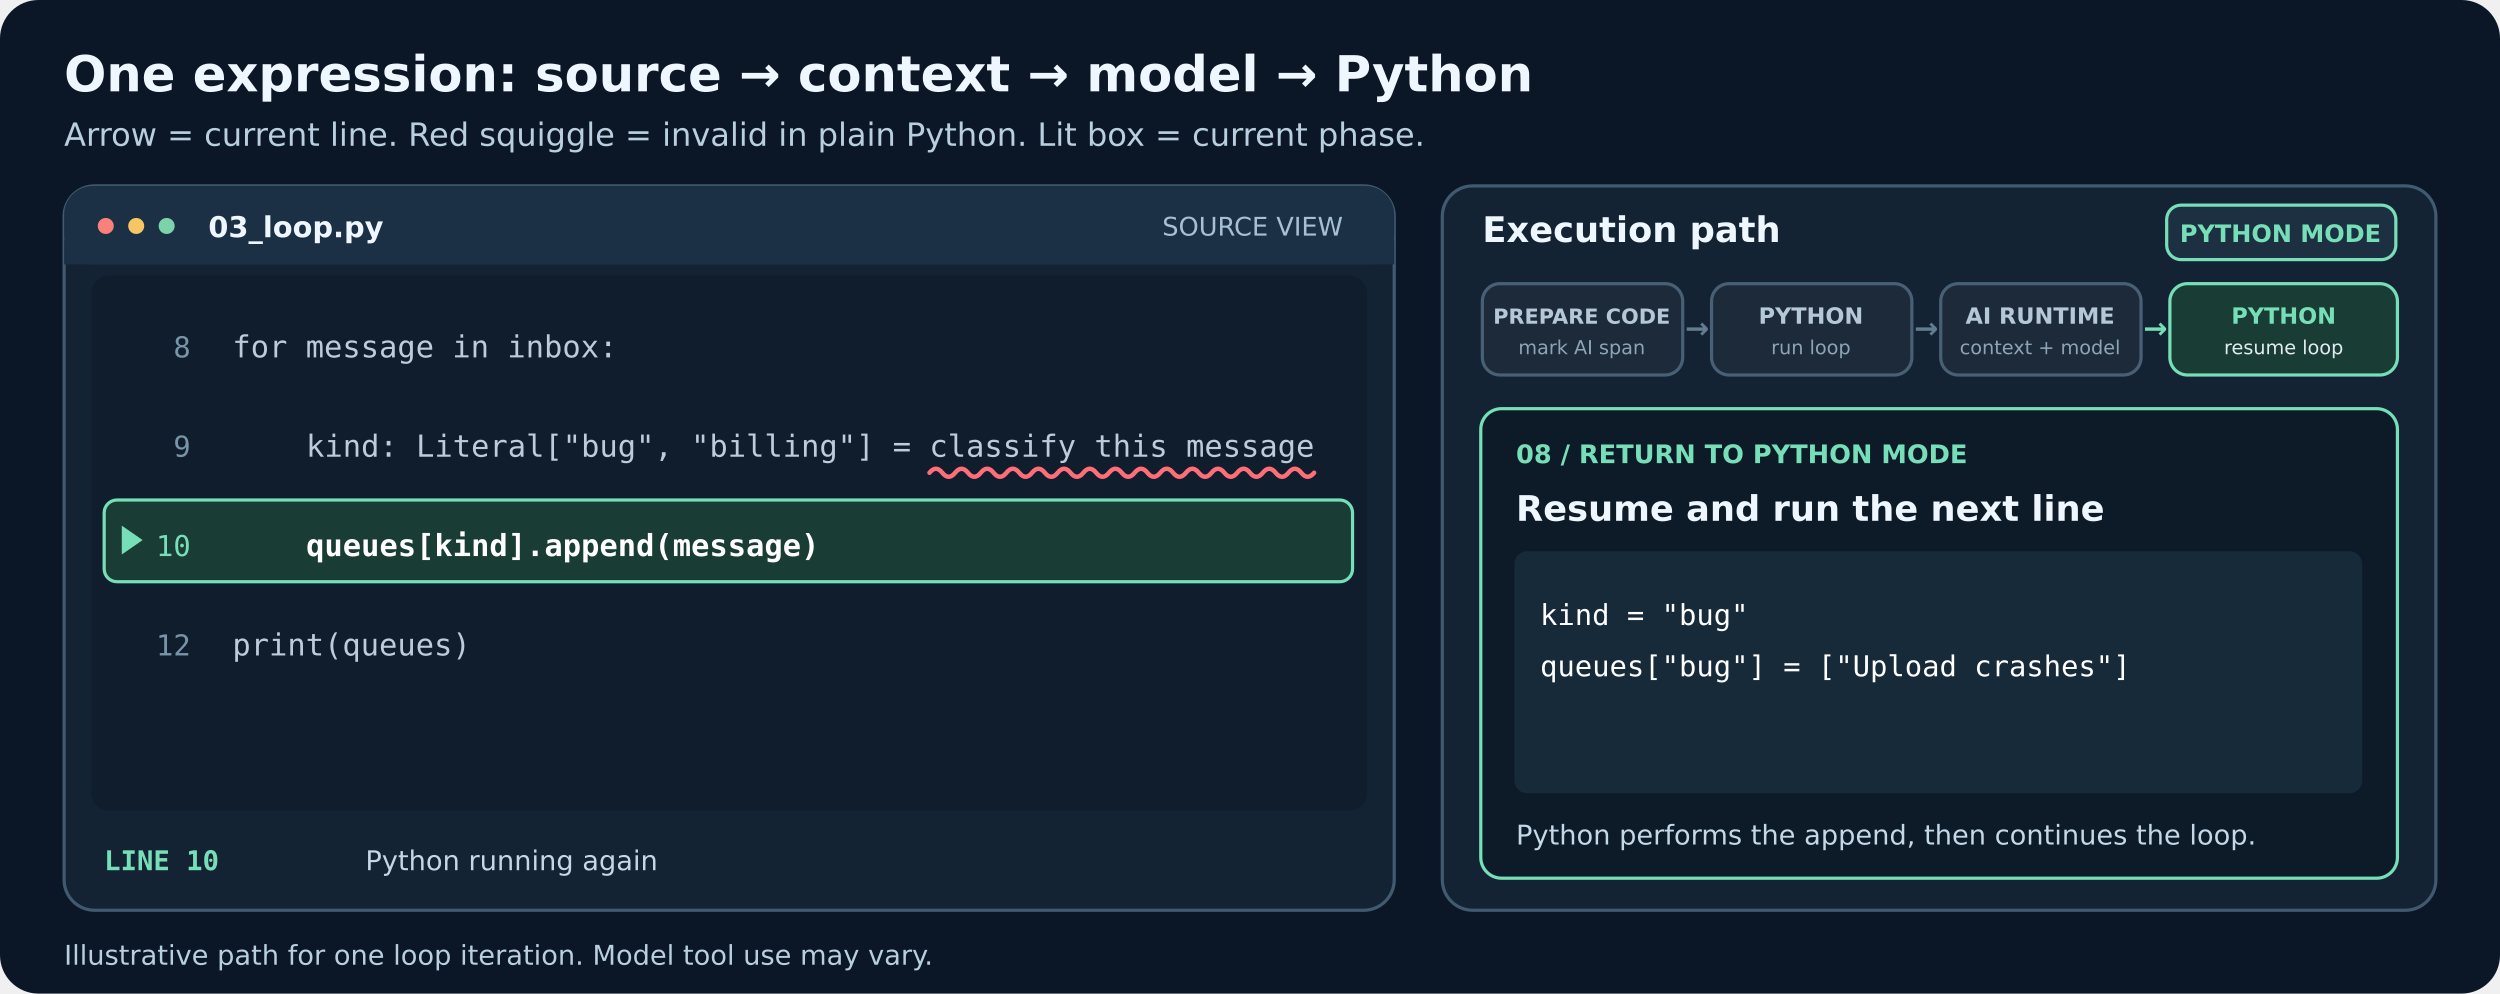
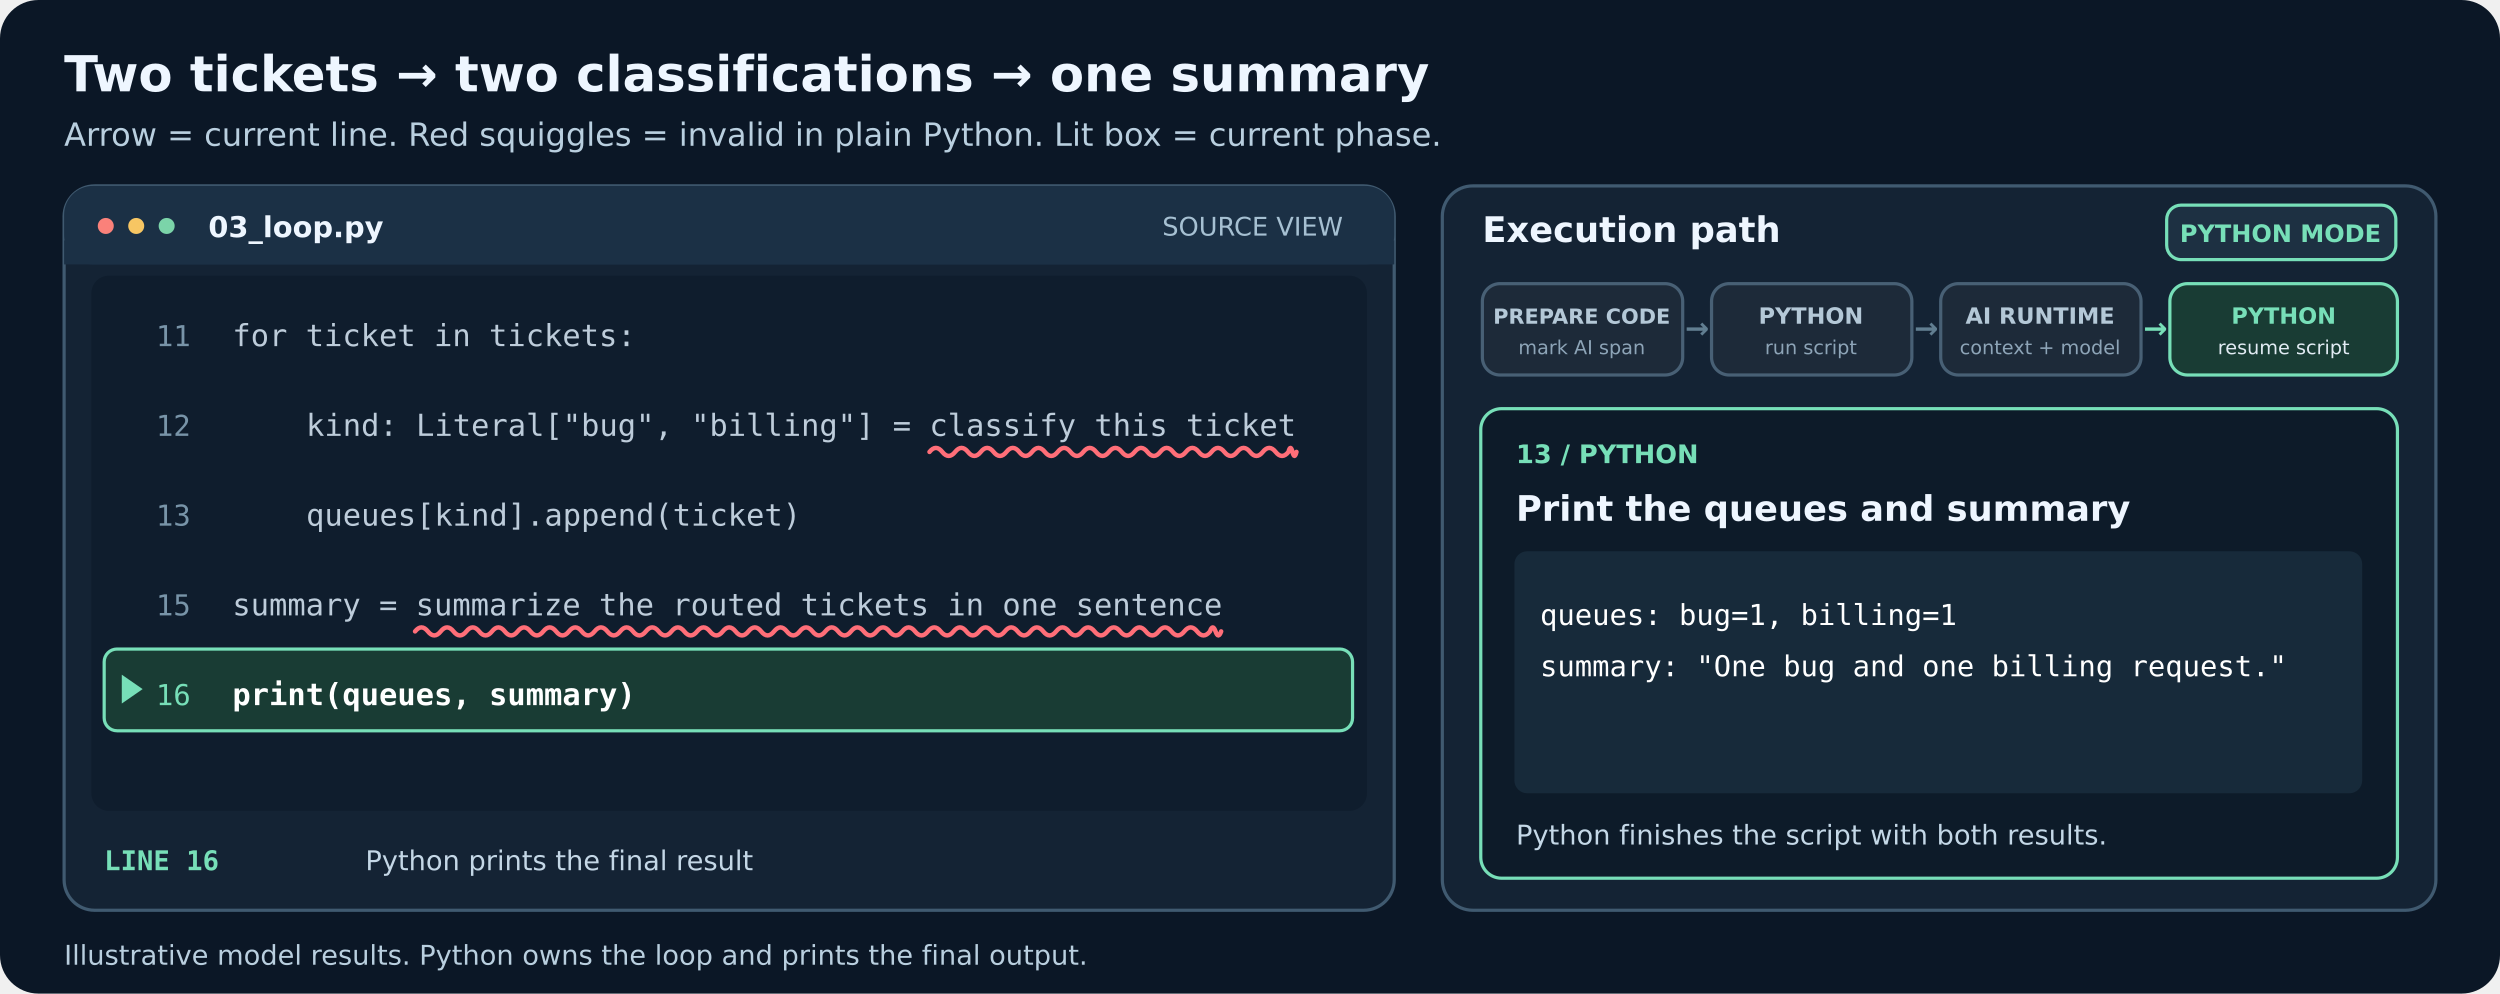
<svg xmlns="http://www.w3.org/2000/svg" width="1560" height="620" viewBox="0 0 1560 620" role="img" aria-labelledby="title description">
  <rect x="0" y="0" width="1560" height="620" rx="24" fill="#0b1726" stroke="none" stroke-width="1" />
-   <text x="40" y="57" text-anchor="start" fill="#eef6ff" font-family="DejaVu Sans, Arial, sans-serif" font-size="31" font-weight="700">One expression: source → context → model → Python</text>
-   <text x="40" y="91" text-anchor="start" fill="#b9cfdf" font-family="DejaVu Sans, Arial, sans-serif" font-size="20" font-weight="400">Arrow = current line. Red squiggle = invalid in plain Python. Lit box = current phase.</text>
+   <text x="40" y="57" text-anchor="start" fill="#eef6ff" font-family="DejaVu Sans, Arial, sans-serif" font-size="31" font-weight="700">Two tickets → two classifications → one summary</text>
+   <text x="40" y="91" text-anchor="start" fill="#b9cfdf" font-family="DejaVu Sans, Arial, sans-serif" font-size="20" font-weight="400">Arrow = current line. Red squiggles = invalid in plain Python. Lit box = current phase.</text>
  <rect x="40" y="116" width="830" height="452" rx="19" fill="#142334" stroke="#405a70" stroke-width="2" />
  <rect x="40" y="116" width="830" height="49" rx="18" fill="#1b3045" stroke="none" stroke-width="1" />
  <rect x="40" y="150" width="830" height="15" rx="0" fill="#1b3045" stroke="none" stroke-width="1" />
  <circle cx="66" cy="141" r="5" fill="#fa817a" />
  <circle cx="85" cy="141" r="5" fill="#f7c663" />
  <circle cx="104" cy="141" r="5" fill="#7bd4a9" />
  <text x="130" y="148" text-anchor="start" fill="#eef6ff" font-family="DejaVu Sans, Arial, sans-serif" font-size="18" font-weight="700">03_loop.py</text>
  <text x="838" y="147" text-anchor="end" fill="#a6c0d2" font-family="DejaVu Sans, Arial, sans-serif" font-size="16" font-weight="400">SOURCE VIEW</text>
  <rect x="57" y="172" width="796" height="334" rx="11" fill="#0f1d2d" stroke="none" stroke-width="1" />
-   <text x="119" y="223" text-anchor="end" fill="#7894a8" font-family="DejaVu Sans Mono, monospace" font-size="18" font-weight="400">8</text>
-   <text x="145" y="223" text-anchor="start" fill="#bdccda" font-family="DejaVu Sans Mono, monospace" font-size="19" font-weight="400">for message in inbox:</text>
-   <text x="119" y="285" text-anchor="end" fill="#7894a8" font-family="DejaVu Sans Mono, monospace" font-size="18" font-weight="400">9</text>
-   <text x="191" y="285" text-anchor="start" fill="#bdccda" font-family="DejaVu Sans Mono, monospace" font-size="19" font-weight="400">kind: Literal["bug", "billing"] = classify this message</text>
-   <path d="M580 295 q4 -5 8 0 q4 5 8 0 q4 -5 8 0 q4 5 8 0 q4 -5 8 0 q4 5 8 0 q4 -5 8 0 q4 5 8 0 q4 -5 8 0 q4 5 8 0 q4 -5 8 0 q4 5 8 0 q4 -5 8 0 q4 5 8 0 q4 -5 8 0 q4 5 8 0 q4 -5 8 0 q4 5 8 0 q4 -5 8 0 q4 5 8 0 q4 -5 8 0 q4 5 8 0 q4 -5 8 0 q4 5 8 0 q4 -5 8 0 q4 5 8 0 q4 -5 8 0 q4 5 8 0 q4 -5 8 0 q4 5 8 0" fill="none" stroke="#ff6e78" stroke-width="2.8" stroke-linecap="round" />
-   <rect x="65" y="312" width="779" height="51" rx="8" fill="#193c34" stroke="#77dfb8" stroke-width="2" />
-   <path d="M76 328l13 9-13 9z" fill="#77dfb8" />
-   <text x="119" y="347" text-anchor="end" fill="#77dfb8" font-family="DejaVu Sans Mono, monospace" font-size="18" font-weight="400">10</text>
-   <text x="191" y="347" text-anchor="start" fill="#ffffff" font-family="DejaVu Sans Mono, monospace" font-size="19" font-weight="700">queues[kind].append(message)</text>
-   <text x="119" y="409" text-anchor="end" fill="#7894a8" font-family="DejaVu Sans Mono, monospace" font-size="18" font-weight="400">12</text>
-   <text x="145" y="409" text-anchor="start" fill="#bdccda" font-family="DejaVu Sans Mono, monospace" font-size="19" font-weight="400">print(queues)</text>
-   <text x="65" y="543" text-anchor="start" fill="#77dfb8" font-family="DejaVu Sans Mono, monospace" font-size="17" font-weight="700">LINE 10</text>
-   <text x="228" y="543" text-anchor="start" fill="#c4d7e6" font-family="DejaVu Sans, Arial, sans-serif" font-size="17" font-weight="400">Python running again</text>
+   <text x="119" y="216" text-anchor="end" fill="#7894a8" font-family="DejaVu Sans Mono, monospace" font-size="18" font-weight="400">11</text>
+   <text x="145" y="216" text-anchor="start" fill="#bdccda" font-family="DejaVu Sans Mono, monospace" font-size="19" font-weight="400">for ticket in tickets:</text>
+   <text x="119" y="272" text-anchor="end" fill="#7894a8" font-family="DejaVu Sans Mono, monospace" font-size="18" font-weight="400">12</text>
+   <text x="191" y="272" text-anchor="start" fill="#bdccda" font-family="DejaVu Sans Mono, monospace" font-size="19" font-weight="400">kind: Literal["bug", "billing"] = classify this ticket</text>
+   <path d="M580 282 q4 -5 8 0 q4 5 8 0 q4 -5 8 0 q4 5 8 0 q4 -5 8 0 q4 5 8 0 q4 -5 8 0 q4 5 8 0 q4 -5 8 0 q4 5 8 0 q4 -5 8 0 q4 5 8 0 q4 -5 8 0 q4 5 8 0 q4 -5 8 0 q4 5 8 0 q4 -5 8 0 q4 5 8 0 q4 -5 8 0 q4 5 8 0 q4 -5 8 0 q4 5 8 0 q4 -5 8 0 q4 5 8 0 q4 -5 8 0 q4 5 8 0 q4 -5 8 0 q4 5 8 0 q1.25 -5 2.5 0 q1.25 5 2.5 0" fill="none" stroke="#ff6e78" stroke-width="2.8" stroke-linecap="round" />
+   <text x="119" y="328" text-anchor="end" fill="#7894a8" font-family="DejaVu Sans Mono, monospace" font-size="18" font-weight="400">13</text>
+   <text x="191" y="328" text-anchor="start" fill="#bdccda" font-family="DejaVu Sans Mono, monospace" font-size="19" font-weight="400">queues[kind].append(ticket)</text>
+   <text x="119" y="384" text-anchor="end" fill="#7894a8" font-family="DejaVu Sans Mono, monospace" font-size="18" font-weight="400">15</text>
+   <text x="145" y="384" text-anchor="start" fill="#bdccda" font-family="DejaVu Sans Mono, monospace" font-size="19" font-weight="400">summary = summarize the routed tickets in one sentence</text>
+   <path d="M259 394 q4 -5 8 0 q4 5 8 0 q4 -5 8 0 q4 5 8 0 q4 -5 8 0 q4 5 8 0 q4 -5 8 0 q4 5 8 0 q4 -5 8 0 q4 5 8 0 q4 -5 8 0 q4 5 8 0 q4 -5 8 0 q4 5 8 0 q4 -5 8 0 q4 5 8 0 q4 -5 8 0 q4 5 8 0 q4 -5 8 0 q4 5 8 0 q4 -5 8 0 q4 5 8 0 q4 -5 8 0 q4 5 8 0 q4 -5 8 0 q4 5 8 0 q4 -5 8 0 q4 5 8 0 q4 -5 8 0 q4 5 8 0 q4 -5 8 0 q4 5 8 0 q4 -5 8 0 q4 5 8 0 q4 -5 8 0 q4 5 8 0 q4 -5 8 0 q4 5 8 0 q4 -5 8 0 q4 5 8 0 q4 -5 8 0 q4 5 8 0 q4 -5 8 0 q4 5 8 0 q4 -5 8 0 q4 5 8 0 q4 -5 8 0 q4 5 8 0 q4 -5 8 0 q4 5 8 0 q4 -5 8 0 q4 5 8 0 q4 -5 8 0 q4 5 8 0 q4 -5 8 0 q4 5 8 0 q4 -5 8 0 q4 5 8 0 q4 -5 8 0 q4 5 8 0 q4 -5 8 0 q4 5 8 0 q1.75 -5 3.5 0 q1.75 5 3.5 0" fill="none" stroke="#ff6e78" stroke-width="2.8" stroke-linecap="round" />
+   <rect x="65" y="405" width="779" height="51" rx="8" fill="#193c34" stroke="#77dfb8" stroke-width="2" />
+   <path d="M76 421l13 9-13 9z" fill="#77dfb8" />
+   <text x="119" y="440" text-anchor="end" fill="#77dfb8" font-family="DejaVu Sans Mono, monospace" font-size="18" font-weight="400">16</text>
+   <text x="145" y="440" text-anchor="start" fill="#ffffff" font-family="DejaVu Sans Mono, monospace" font-size="19" font-weight="700">print(queues, summary)</text>
+   <text x="65" y="543" text-anchor="start" fill="#77dfb8" font-family="DejaVu Sans Mono, monospace" font-size="17" font-weight="700">LINE 16</text>
+   <text x="228" y="543" text-anchor="start" fill="#c4d7e6" font-family="DejaVu Sans, Arial, sans-serif" font-size="17" font-weight="400">Python prints the final result</text>
  <rect x="900" y="116" width="620" height="452" rx="19" fill="#142334" stroke="#405a70" stroke-width="2" />
  <text x="925" y="151" text-anchor="start" fill="#eef6ff" font-family="DejaVu Sans, Arial, sans-serif" font-size="22" font-weight="700">Execution path</text>
  <rect x="1352" y="128" width="143" height="34" rx="9" fill="#1d3042" stroke="#77dfb8" stroke-width="2" />
  <text x="1423" y="151" text-anchor="middle" fill="#77dfb8" font-family="DejaVu Sans, Arial, sans-serif" font-size="15" font-weight="700">PYTHON MODE</text>
  <rect x="925" y="177" width="125" height="57" rx="11" fill="#1d2a39" stroke="#486075" stroke-width="2" />
  <text x="987" y="202" text-anchor="middle" fill="#b4c8d7" font-family="DejaVu Sans, Arial, sans-serif" font-size="13" font-weight="700">PREPARE CODE</text>
  <text x="987" y="221" text-anchor="middle" fill="#8da4b7" font-family="DejaVu Sans, Arial, sans-serif" font-size="12" font-weight="400">mark AI span</text>
  <rect x="1068" y="177" width="125" height="57" rx="11" fill="#1d2a39" stroke="#486075" stroke-width="2" />
  <text x="1130" y="202" text-anchor="middle" fill="#b4c8d7" font-family="DejaVu Sans, Arial, sans-serif" font-size="14" font-weight="700">PYTHON</text>
-   <text x="1130" y="221" text-anchor="middle" fill="#8da4b7" font-family="DejaVu Sans, Arial, sans-serif" font-size="12" font-weight="400">run loop</text>
+   <text x="1130" y="221" text-anchor="middle" fill="#8da4b7" font-family="DejaVu Sans, Arial, sans-serif" font-size="12" font-weight="400">run script</text>
  <rect x="1211" y="177" width="125" height="57" rx="11" fill="#1d2a39" stroke="#486075" stroke-width="2" />
  <text x="1273" y="202" text-anchor="middle" fill="#b4c8d7" font-family="DejaVu Sans, Arial, sans-serif" font-size="14" font-weight="700">AI RUNTIME</text>
  <text x="1273" y="221" text-anchor="middle" fill="#8da4b7" font-family="DejaVu Sans, Arial, sans-serif" font-size="12" font-weight="400">context + model</text>
  <rect x="1354" y="177" width="142" height="57" rx="11" fill="#193c34" stroke="#77dfb8" stroke-width="2" />
  <text x="1425" y="202" text-anchor="middle" fill="#77dfb8" font-family="DejaVu Sans, Arial, sans-serif" font-size="14" font-weight="700">PYTHON</text>
-   <text x="1425" y="221" text-anchor="middle" fill="#e1ebf3" font-family="DejaVu Sans, Arial, sans-serif" font-size="12" font-weight="400">resume loop</text>
+   <text x="1425" y="221" text-anchor="middle" fill="#e1ebf3" font-family="DejaVu Sans, Arial, sans-serif" font-size="12" font-weight="400">resume script</text>
  <text x="1059" y="211" text-anchor="middle" fill="#617e91" font-family="DejaVu Sans, Arial, sans-serif" font-size="18" font-weight="700">→</text>
  <text x="1202" y="211" text-anchor="middle" fill="#617e91" font-family="DejaVu Sans, Arial, sans-serif" font-size="18" font-weight="700">→</text>
  <text x="1345" y="211" text-anchor="middle" fill="#77dfb8" font-family="DejaVu Sans, Arial, sans-serif" font-size="18" font-weight="700">→</text>
  <rect x="924" y="255" width="572" height="293" rx="13" fill="#0d1b29" stroke="#77dfb8" stroke-width="2" />
-   <text x="946" y="289" text-anchor="start" fill="#77dfb8" font-family="DejaVu Sans, Arial, sans-serif" font-size="16" font-weight="700">08 / RETURN TO PYTHON MODE</text>
-   <text x="946" y="325" text-anchor="start" fill="#eef6ff" font-family="DejaVu Sans, Arial, sans-serif" font-size="22" font-weight="700">Resume and run the next line</text>
+   <text x="946" y="289" text-anchor="start" fill="#77dfb8" font-family="DejaVu Sans, Arial, sans-serif" font-size="16" font-weight="700">13 / PYTHON</text>
+   <text x="946" y="325" text-anchor="start" fill="#eef6ff" font-family="DejaVu Sans, Arial, sans-serif" font-size="22" font-weight="700">Print the queues and summary</text>
  <rect x="945" y="344" width="529" height="151" rx="8" fill="#172a3a" stroke="none" stroke-width="1" />
-   <text x="961" y="390" text-anchor="start" fill="#ffffff" font-family="DejaVu Sans Mono, monospace" font-size="18" font-weight="400">kind = "bug"</text>
-   <text x="961" y="422" text-anchor="start" fill="#ffffff" font-family="DejaVu Sans Mono, monospace" font-size="18" font-weight="400">queues["bug"] = ["Upload crashes"]</text>
-   <text x="946" y="527" text-anchor="start" fill="#c4d8e7" font-family="DejaVu Sans, Arial, sans-serif" font-size="17" font-weight="400">Python performs the append, then continues the loop.</text>
-   <text x="40" y="602" text-anchor="start" fill="#b9cfdf" font-family="DejaVu Sans, Arial, sans-serif" font-size="17" font-weight="400">Illustrative path for one loop iteration. Model tool use may vary.</text>
+   <text x="961" y="390" text-anchor="start" fill="#ffffff" font-family="DejaVu Sans Mono, monospace" font-size="18" font-weight="400">queues: bug=1, billing=1</text>
+   <text x="961" y="422" text-anchor="start" fill="#ffffff" font-family="DejaVu Sans Mono, monospace" font-size="18" font-weight="400">summary: "One bug and one billing request."</text>
+   <text x="946" y="527" text-anchor="start" fill="#c4d8e7" font-family="DejaVu Sans, Arial, sans-serif" font-size="17" font-weight="400">Python finishes the script with both results.</text>
+   <text x="40" y="602" text-anchor="start" fill="#b9cfdf" font-family="DejaVu Sans, Arial, sans-serif" font-size="17" font-weight="400">Illustrative model results. Python owns the loop and prints the final output.</text>
</svg>
